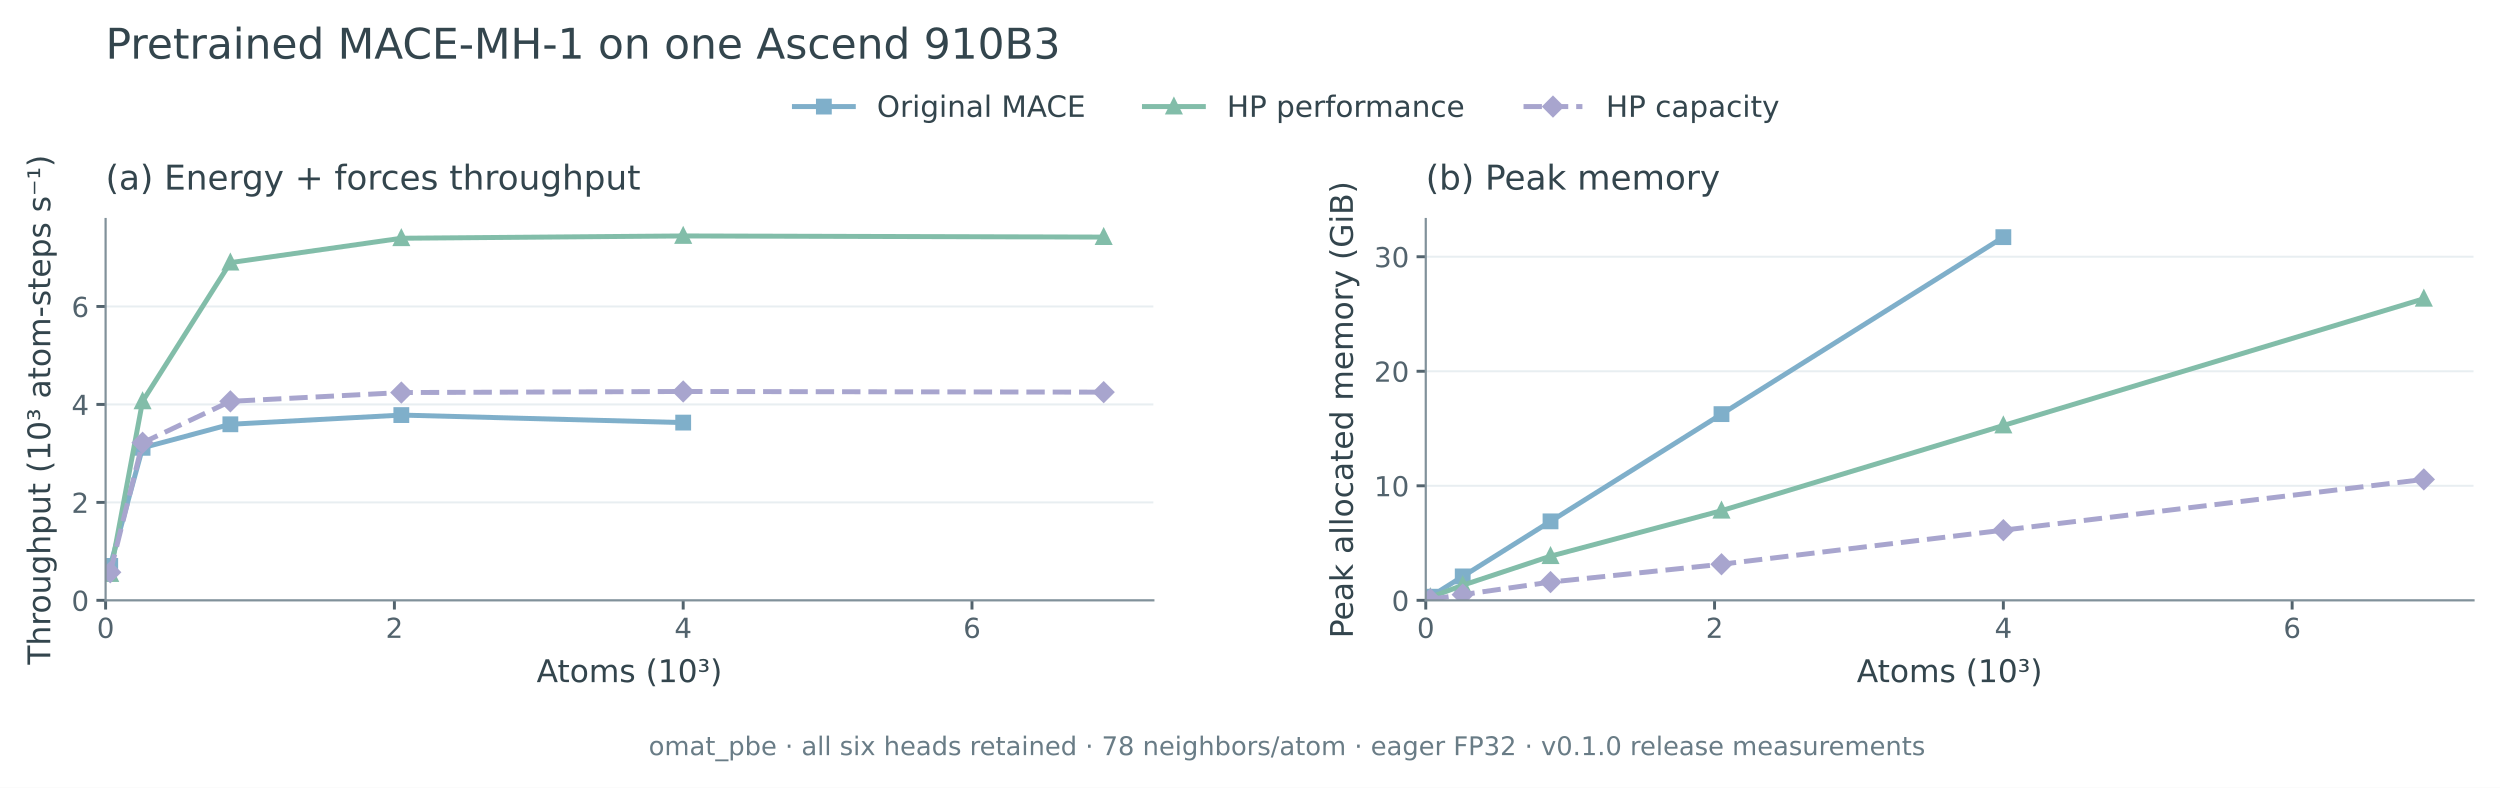
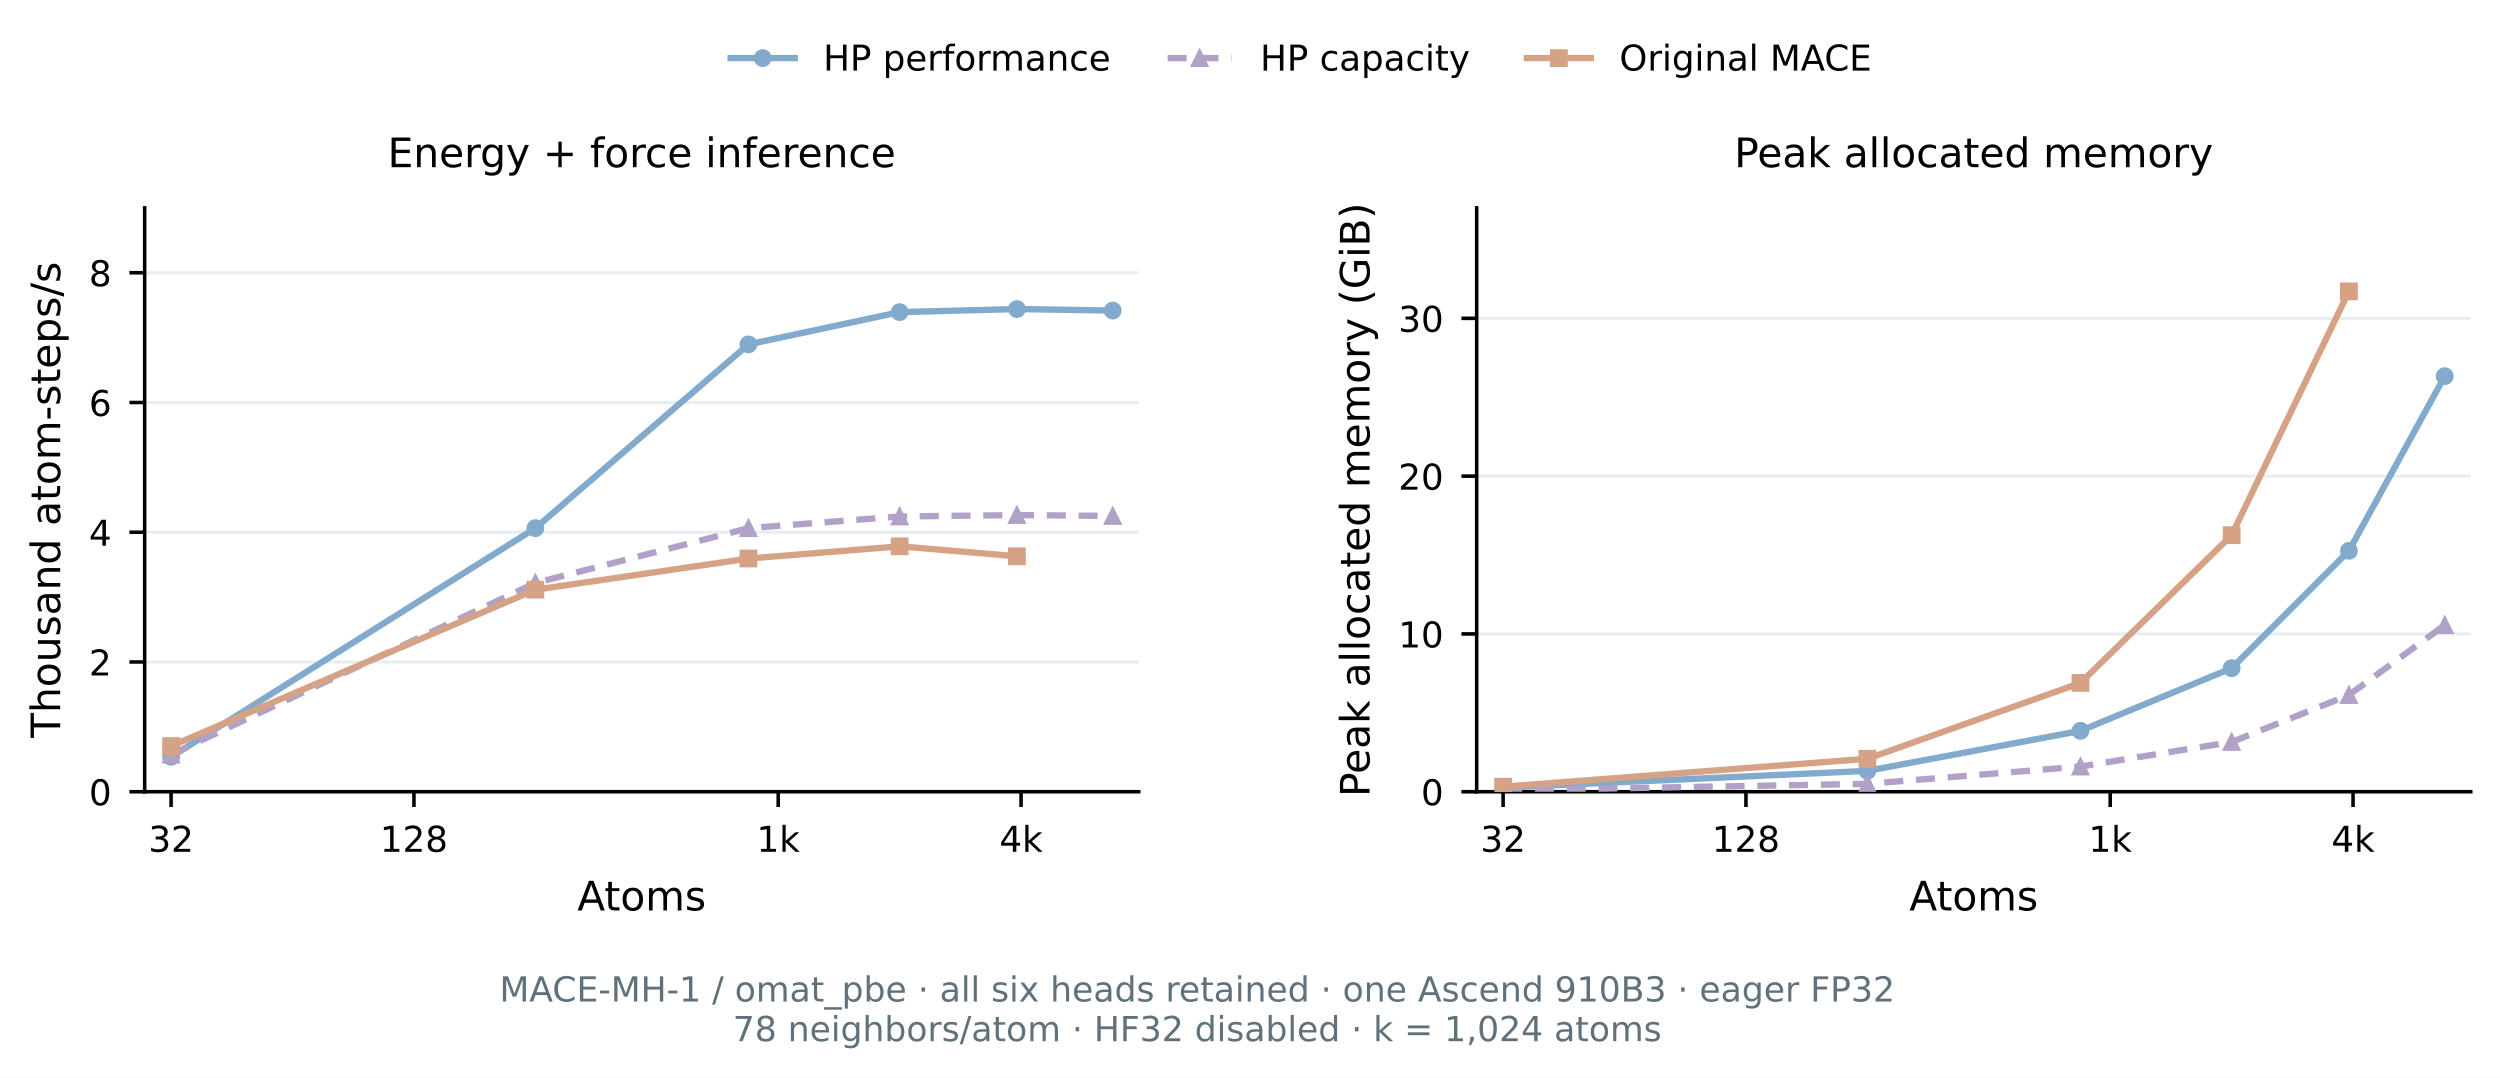
- <svg xmlns="http://www.w3.org/2000/svg" xmlns:xlink="http://www.w3.org/1999/xlink" width="679.405pt" height="214.068pt" viewBox="0 0 679.405 214.068" version="1.1">
+ <svg xmlns="http://www.w3.org/2000/svg" xmlns:xlink="http://www.w3.org/1999/xlink" width="491.74pt" height="211.97pt" viewBox="0 0 491.74 211.97" version="1.1">
  <defs>
    <style type="text/css">*{stroke-linejoin: round; stroke-linecap: butt}</style>
  </defs>
  <g id="figure_1">
    <g id="patch_1">
-       <path d="M 0 214.068 L 679.405 214.068 L 679.405 0 L 0 0 z " style="fill: #ffffff" />
+       <path d="M 0 211.97 L 491.74 211.97 L 491.74 0 L 0 0 z " style="fill: #ffffff" />
    </g>
    <g id="axes_1">
      <g id="patch_2">
-         <path d="M 28.698 163.152 L 313.436 163.152 L 313.436 59.526 L 28.698 59.526 z " style="fill: #ffffff" />
+         <path d="M 28.456 155.728 L 223.979 155.728 L 223.979 40.888 L 28.456 40.888 z " style="fill: #ffffff" />
      </g>
      <g id="matplotlib.axis_1">
        <g id="xtick_1">
          <g id="line2d_1">
            <defs>
-               <path id="m0f2e9a0b8d" d="M 0 0 L 0 2.5 " style="stroke: #52636d; stroke-width: 0.8" />
+               <path id="m8c894c49d0" d="M 0 0 L 0 3 " style="stroke: #000000; stroke-width: 0.7" />
            </defs>
            <g>
-               <use xlink:href="#m0f2e9a0b8d" x="28.698" y="163.152" style="fill: #52636d; stroke: #52636d; stroke-width: 0.8" />
+               <use xlink:href="#m8c894c49d0" x="33.653" y="155.728" style="stroke: #000000; stroke-width: 0.7" />
            </g>
          </g>
          <g id="text_1">
-             <text style="font-size: 7.5px; font-family: 'DejaVu Sans'; text-anchor: middle; fill: #52636d" x="28.698" y="173.351" transform="rotate(-0 28.69828 173.3508)">0</text>
+             <text style="font-size: 7px; font-family: 'DejaVu Sans'; text-anchor: middle" x="33.653" y="167.547" transform="rotate(-0 33.65305 167.5469)">32</text>
          </g>
        </g>
        <g id="xtick_2">
          <g id="line2d_2">
            <g>
-               <use xlink:href="#m0f2e9a0b8d" x="107.182" y="163.152" style="fill: #52636d; stroke: #52636d; stroke-width: 0.8" />
+               <use xlink:href="#m8c894c49d0" x="81.42" y="155.728" style="stroke: #000000; stroke-width: 0.7" />
            </g>
          </g>
          <g id="text_2">
-             <text style="font-size: 7.5px; font-family: 'DejaVu Sans'; text-anchor: middle; fill: #52636d" x="107.182" y="173.351" transform="rotate(-0 107.1817 173.3508)">2</text>
+             <text style="font-size: 7px; font-family: 'DejaVu Sans'; text-anchor: middle" x="81.42" y="167.547" transform="rotate(-0 81.41964 167.5469)">128</text>
          </g>
        </g>
        <g id="xtick_3">
          <g id="line2d_3">
            <g>
-               <use xlink:href="#m0f2e9a0b8d" x="185.665" y="163.152" style="fill: #52636d; stroke: #52636d; stroke-width: 0.8" />
+               <use xlink:href="#m8c894c49d0" x="153.07" y="155.728" style="stroke: #000000; stroke-width: 0.7" />
            </g>
          </g>
          <g id="text_3">
-             <text style="font-size: 7.5px; font-family: 'DejaVu Sans'; text-anchor: middle; fill: #52636d" x="185.665" y="173.351" transform="rotate(-0 185.665 173.3508)">4</text>
+             <text style="font-size: 7px; font-family: 'DejaVu Sans'; text-anchor: middle" x="153.07" y="167.547" transform="rotate(-0 153.0695 167.5469)">1k</text>
          </g>
        </g>
        <g id="xtick_4">
          <g id="line2d_4">
            <g>
-               <use xlink:href="#m0f2e9a0b8d" x="264.148" y="163.152" style="fill: #52636d; stroke: #52636d; stroke-width: 0.8" />
+               <use xlink:href="#m8c894c49d0" x="200.836" y="155.728" style="stroke: #000000; stroke-width: 0.7" />
            </g>
          </g>
          <g id="text_4">
-             <text style="font-size: 7.5px; font-family: 'DejaVu Sans'; text-anchor: middle; fill: #52636d" x="264.148" y="173.351" transform="rotate(-0 264.1484 173.3508)">6</text>
+             <text style="font-size: 7px; font-family: 'DejaVu Sans'; text-anchor: middle" x="200.836" y="167.547" transform="rotate(-0 200.8361 167.5469)">4k</text>
          </g>
        </g>
        <g id="text_5">
-           <text style="font-size: 8.5px; font-family: 'DejaVu Sans'; text-anchor: middle; fill: #33454d" x="171.067" y="185.369" transform="rotate(-0 171.0671 185.3693)">Atoms (10³)</text>
+           <text style="font-size: 8px; font-family: 'DejaVu Sans'; text-anchor: middle" x="126.218" y="179.081" transform="rotate(-0 126.2178 179.0814)">Atoms</text>
        </g>
      </g>
      <g id="matplotlib.axis_2">
        <g id="ytick_1">
          <g id="line2d_5">
-             <path d="M 28.698 163.152 L 313.436 163.152 " clip-path="url(#p73a606f345)" style="fill: none; stroke: #e8eef1; stroke-width: 0.55; stroke-linecap: square" />
+             <path d="M 28.456 155.728 L 223.979 155.728 " clip-path="url(#p3c06ee1405)" style="fill: none; stroke: #e8edf0; stroke-width: 0.6; stroke-linecap: square" />
          </g>
          <g id="line2d_6">
            <defs>
-               <path id="m97cfd0743f" d="M 0 0 L -2.5 0 " style="stroke: #52636d; stroke-width: 0.8" />
+               <path id="madcf7faa7a" d="M 0 0 L -3 0 " style="stroke: #000000; stroke-width: 0.7" />
            </defs>
            <g>
-               <use xlink:href="#m97cfd0743f" x="28.698" y="163.152" style="fill: #52636d; stroke: #52636d; stroke-width: 0.8" />
+               <use xlink:href="#madcf7faa7a" x="28.456" y="155.728" style="stroke: #000000; stroke-width: 0.7" />
            </g>
          </g>
          <g id="text_6">
-             <text style="font-size: 7.5px; font-family: 'DejaVu Sans'; text-anchor: end; fill: #52636d" x="24.198" y="166.001" transform="rotate(-0 24.19828 166.0014)">0</text>
+             <text style="font-size: 7px; font-family: 'DejaVu Sans'; text-anchor: end" x="21.956" y="158.387" transform="rotate(-0 21.95625 158.3875)">0</text>
          </g>
        </g>
        <g id="ytick_2">
          <g id="line2d_7">
-             <path d="M 28.698 136.531 L 313.436 136.531 " clip-path="url(#p73a606f345)" style="fill: none; stroke: #e8eef1; stroke-width: 0.55; stroke-linecap: square" />
+             <path d="M 28.456 130.208 L 223.979 130.208 " clip-path="url(#p3c06ee1405)" style="fill: none; stroke: #e8edf0; stroke-width: 0.6; stroke-linecap: square" />
          </g>
          <g id="line2d_8">
            <g>
-               <use xlink:href="#m97cfd0743f" x="28.698" y="136.531" style="fill: #52636d; stroke: #52636d; stroke-width: 0.8" />
+               <use xlink:href="#madcf7faa7a" x="28.456" y="130.208" style="stroke: #000000; stroke-width: 0.7" />
            </g>
          </g>
          <g id="text_7">
-             <text style="font-size: 7.5px; font-family: 'DejaVu Sans'; text-anchor: end; fill: #52636d" x="24.198" y="139.381" transform="rotate(-0 24.19828 139.3807)">2</text>
+             <text style="font-size: 7px; font-family: 'DejaVu Sans'; text-anchor: end" x="21.956" y="132.867" transform="rotate(-0 21.95625 132.8675)">2</text>
          </g>
        </g>
        <g id="ytick_3">
          <g id="line2d_9">
-             <path d="M 28.698 109.911 L 313.436 109.911 " clip-path="url(#p73a606f345)" style="fill: none; stroke: #e8eef1; stroke-width: 0.55; stroke-linecap: square" />
+             <path d="M 28.456 104.688 L 223.979 104.688 " clip-path="url(#p3c06ee1405)" style="fill: none; stroke: #e8edf0; stroke-width: 0.6; stroke-linecap: square" />
          </g>
          <g id="line2d_10">
            <g>
-               <use xlink:href="#m97cfd0743f" x="28.698" y="109.911" style="fill: #52636d; stroke: #52636d; stroke-width: 0.8" />
+               <use xlink:href="#madcf7faa7a" x="28.456" y="104.688" style="stroke: #000000; stroke-width: 0.7" />
            </g>
          </g>
          <g id="text_8">
-             <text style="font-size: 7.5px; font-family: 'DejaVu Sans'; text-anchor: end; fill: #52636d" x="24.198" y="112.76" transform="rotate(-0 24.19828 112.7601)">4</text>
+             <text style="font-size: 7px; font-family: 'DejaVu Sans'; text-anchor: end" x="21.956" y="107.347" transform="rotate(-0 21.95625 107.3475)">4</text>
          </g>
        </g>
        <g id="ytick_4">
          <g id="line2d_11">
-             <path d="M 28.698 83.29 L 313.436 83.29 " clip-path="url(#p73a606f345)" style="fill: none; stroke: #e8eef1; stroke-width: 0.55; stroke-linecap: square" />
+             <path d="M 28.456 79.168 L 223.979 79.168 " clip-path="url(#p3c06ee1405)" style="fill: none; stroke: #e8edf0; stroke-width: 0.6; stroke-linecap: square" />
          </g>
          <g id="line2d_12">
            <g>
-               <use xlink:href="#m97cfd0743f" x="28.698" y="83.29" style="fill: #52636d; stroke: #52636d; stroke-width: 0.8" />
+               <use xlink:href="#madcf7faa7a" x="28.456" y="79.168" style="stroke: #000000; stroke-width: 0.7" />
            </g>
          </g>
          <g id="text_9">
-             <text style="font-size: 7.5px; font-family: 'DejaVu Sans'; text-anchor: end; fill: #52636d" x="24.198" y="86.139" transform="rotate(-0 24.19828 86.13938)">6</text>
-           </g>
-         </g>
-         <g id="text_10">
-           <text style="font-size: 8.5px; font-family: 'DejaVu Sans'; text-anchor: middle; fill: #33454d" x="13.659" y="111.339" transform="rotate(-90 13.65867 111.339)">Throughput (10³ atom-steps s⁻¹)</text>
-         </g>
-       </g>
-       <g id="line2d_13">
-         <path d="M 29.954 153.786 L 38.744 121.699 L 62.603 115.305 L 109.065 112.8 L 185.665 114.846 " clip-path="url(#p73a606f345)" style="fill: none; stroke: #7fafca; stroke-width: 1.35; stroke-linecap: square" />
+             <text style="font-size: 7px; font-family: 'DejaVu Sans'; text-anchor: end" x="21.956" y="81.827" transform="rotate(-0 21.95625 81.82745)">6</text>
+           </g>
+         </g>
+         <g id="ytick_5">
+           <g id="line2d_13">
+             <path d="M 28.456 53.648 L 223.979 53.648 " clip-path="url(#p3c06ee1405)" style="fill: none; stroke: #e8edf0; stroke-width: 0.6; stroke-linecap: square" />
+           </g>
+           <g id="line2d_14">
+             <g>
+               <use xlink:href="#madcf7faa7a" x="28.456" y="53.648" style="stroke: #000000; stroke-width: 0.7" />
+             </g>
+           </g>
+           <g id="text_10">
+             <text style="font-size: 7px; font-family: 'DejaVu Sans'; text-anchor: end" x="21.956" y="56.307" transform="rotate(-0 21.95625 56.30745)">8</text>
+           </g>
+         </g>
+         <g id="text_11">
+           <text style="font-size: 8px; font-family: 'DejaVu Sans'; text-anchor: middle" x="11.839" y="98.308" transform="rotate(-90 11.83875 98.308)">Thousand atom-steps/s</text>
+         </g>
+       </g>
+       <g id="patch_3">
+         <path d="M 28.456 155.728 L 28.456 40.888 " style="fill: none; stroke: #000000; stroke-width: 0.7; stroke-linejoin: miter; stroke-linecap: square" />
+       </g>
+       <g id="patch_4">
+         <path d="M 28.456 155.728 L 223.979 155.728 " style="fill: none; stroke: #000000; stroke-width: 0.7; stroke-linejoin: miter; stroke-linecap: square" />
+       </g>
+       <g id="line2d_15">
+         <path d="M 33.653 148.862 L 105.303 103.883 L 147.215 67.741 L 176.953 61.391 L 200.019 60.79 L 218.865 61.088 " clip-path="url(#p3c06ee1405)" style="fill: none; stroke: #82aacc; stroke-width: 1.25; stroke-linecap: square" />
        <defs>
-           <path id="mda61a13266" d="M -1.65 1.65 L 1.65 1.65 L 1.65 -1.65 L -1.65 -1.65 z " style="stroke: #7fafca; stroke-linejoin: miter" />
+           <path id="m00a864836f" d="M 0 1.5 C 0.398 1.5 0.779 1.342 1.061 1.061 C 1.342 0.779 1.5 0.398 1.5 0 C 1.5 -0.398 1.342 -0.779 1.061 -1.061 C 0.779 -1.342 0.398 -1.5 0 -1.5 C -0.398 -1.5 -0.779 -1.342 -1.061 -1.061 C -1.342 -0.779 -1.5 -0.398 -1.5 0 C -1.5 0.398 -1.342 0.779 -1.061 1.061 C -0.779 1.342 -0.398 1.5 0 1.5 z " style="stroke: #82aacc; stroke-width: 0.5" />
        </defs>
-         <g clip-path="url(#p73a606f345)">
-           <use xlink:href="#mda61a13266" x="29.954" y="153.786" style="fill: #7fafca; stroke: #7fafca; stroke-linejoin: miter" />
-           <use xlink:href="#mda61a13266" x="38.744" y="121.699" style="fill: #7fafca; stroke: #7fafca; stroke-linejoin: miter" />
-           <use xlink:href="#mda61a13266" x="62.603" y="115.305" style="fill: #7fafca; stroke: #7fafca; stroke-linejoin: miter" />
-           <use xlink:href="#mda61a13266" x="109.065" y="112.8" style="fill: #7fafca; stroke: #7fafca; stroke-linejoin: miter" />
-           <use xlink:href="#mda61a13266" x="185.665" y="114.846" style="fill: #7fafca; stroke: #7fafca; stroke-linejoin: miter" />
-         </g>
-       </g>
-       <g id="line2d_14">
-         <path d="M 29.954 155.99 L 38.744 109.071 L 62.603 71.37 L 109.065 64.747 L 185.665 64.12 L 299.937 64.43 " clip-path="url(#p73a606f345)" style="fill: none; stroke: #82bda9; stroke-width: 1.35; stroke-linecap: square" />
+         <g clip-path="url(#p3c06ee1405)">
+           <use xlink:href="#m00a864836f" x="33.653" y="148.862" style="fill: #82aacc; stroke: #82aacc; stroke-width: 0.5" />
+           <use xlink:href="#m00a864836f" x="105.303" y="103.883" style="fill: #82aacc; stroke: #82aacc; stroke-width: 0.5" />
+           <use xlink:href="#m00a864836f" x="147.215" y="67.741" style="fill: #82aacc; stroke: #82aacc; stroke-width: 0.5" />
+           <use xlink:href="#m00a864836f" x="176.953" y="61.391" style="fill: #82aacc; stroke: #82aacc; stroke-width: 0.5" />
+           <use xlink:href="#m00a864836f" x="200.019" y="60.79" style="fill: #82aacc; stroke: #82aacc; stroke-width: 0.5" />
+           <use xlink:href="#m00a864836f" x="218.865" y="61.088" style="fill: #82aacc; stroke: #82aacc; stroke-width: 0.5" />
+         </g>
+       </g>
+       <g id="line2d_16">
+         <path d="M 33.653 148.414 L 105.303 114.671 L 147.215 103.885 L 176.953 101.593 L 200.019 101.311 L 218.865 101.486 " clip-path="url(#p3c06ee1405)" style="fill: none; stroke-dasharray: 3.75,2.5; stroke-dashoffset: 0; stroke: #b1a1c8; stroke-width: 1.25" />
        <defs>
-           <path id="me520aafc1c" d="M 0 -1.65 L -1.65 1.65 L 1.65 1.65 z " style="stroke: #82bda9; stroke-linejoin: miter" />
+           <path id="ma0a20acc5b" d="M 0 -1.5 L -1.5 1.5 L 1.5 1.5 z " style="stroke: #b1a1c8; stroke-width: 0.5; stroke-linejoin: miter" />
        </defs>
-         <g clip-path="url(#p73a606f345)">
-           <use xlink:href="#me520aafc1c" x="29.954" y="155.99" style="fill: #82bda9; stroke: #82bda9; stroke-linejoin: miter" />
-           <use xlink:href="#me520aafc1c" x="38.744" y="109.071" style="fill: #82bda9; stroke: #82bda9; stroke-linejoin: miter" />
-           <use xlink:href="#me520aafc1c" x="62.603" y="71.37" style="fill: #82bda9; stroke: #82bda9; stroke-linejoin: miter" />
-           <use xlink:href="#me520aafc1c" x="109.065" y="64.747" style="fill: #82bda9; stroke: #82bda9; stroke-linejoin: miter" />
-           <use xlink:href="#me520aafc1c" x="185.665" y="64.12" style="fill: #82bda9; stroke: #82bda9; stroke-linejoin: miter" />
-           <use xlink:href="#me520aafc1c" x="299.937" y="64.43" style="fill: #82bda9; stroke: #82bda9; stroke-linejoin: miter" />
-         </g>
-       </g>
-       <g id="line2d_15">
-         <path d="M 29.954 155.523 L 38.744 120.324 L 62.603 109.073 L 109.065 106.683 L 185.665 106.388 L 299.937 106.57 " clip-path="url(#p73a606f345)" style="fill: none; stroke-dasharray: 4.995,2.16; stroke-dashoffset: 0; stroke: #a8a5ce; stroke-width: 1.35" />
+         <g clip-path="url(#p3c06ee1405)">
+           <use xlink:href="#ma0a20acc5b" x="33.653" y="148.414" style="fill: #b1a1c8; stroke: #b1a1c8; stroke-width: 0.5; stroke-linejoin: miter" />
+           <use xlink:href="#ma0a20acc5b" x="105.303" y="114.671" style="fill: #b1a1c8; stroke: #b1a1c8; stroke-width: 0.5; stroke-linejoin: miter" />
+           <use xlink:href="#ma0a20acc5b" x="147.215" y="103.885" style="fill: #b1a1c8; stroke: #b1a1c8; stroke-width: 0.5; stroke-linejoin: miter" />
+           <use xlink:href="#ma0a20acc5b" x="176.953" y="101.593" style="fill: #b1a1c8; stroke: #b1a1c8; stroke-width: 0.5; stroke-linejoin: miter" />
+           <use xlink:href="#ma0a20acc5b" x="200.019" y="101.311" style="fill: #b1a1c8; stroke: #b1a1c8; stroke-width: 0.5; stroke-linejoin: miter" />
+           <use xlink:href="#ma0a20acc5b" x="218.865" y="101.486" style="fill: #b1a1c8; stroke: #b1a1c8; stroke-width: 0.5; stroke-linejoin: miter" />
+         </g>
+       </g>
+       <g id="line2d_17">
+         <path d="M 33.653 146.749 L 105.303 115.989 L 147.215 109.859 L 176.953 107.457 L 200.019 109.419 " clip-path="url(#p3c06ee1405)" style="fill: none; stroke: #d6a286; stroke-width: 1.25; stroke-linecap: square" />
        <defs>
-           <path id="m49188f2b8f" d="M -0 2.333 L 2.333 0 L -0 -2.333 L -2.333 0 z " style="stroke: #a8a5ce; stroke-linejoin: miter" />
+           <path id="m919b7f7af8" d="M -1.5 1.5 L 1.5 1.5 L 1.5 -1.5 L -1.5 -1.5 z " style="stroke: #d6a286; stroke-width: 0.5; stroke-linejoin: miter" />
        </defs>
-         <g clip-path="url(#p73a606f345)">
-           <use xlink:href="#m49188f2b8f" x="29.954" y="155.523" style="fill: #a8a5ce; stroke: #a8a5ce; stroke-linejoin: miter" />
-           <use xlink:href="#m49188f2b8f" x="38.744" y="120.324" style="fill: #a8a5ce; stroke: #a8a5ce; stroke-linejoin: miter" />
-           <use xlink:href="#m49188f2b8f" x="62.603" y="109.073" style="fill: #a8a5ce; stroke: #a8a5ce; stroke-linejoin: miter" />
-           <use xlink:href="#m49188f2b8f" x="109.065" y="106.683" style="fill: #a8a5ce; stroke: #a8a5ce; stroke-linejoin: miter" />
-           <use xlink:href="#m49188f2b8f" x="185.665" y="106.388" style="fill: #a8a5ce; stroke: #a8a5ce; stroke-linejoin: miter" />
-           <use xlink:href="#m49188f2b8f" x="299.937" y="106.57" style="fill: #a8a5ce; stroke: #a8a5ce; stroke-linejoin: miter" />
-         </g>
-       </g>
-       <g id="patch_3">
-         <path d="M 28.698 163.152 L 28.698 59.526 " style="fill: none; stroke: #81919a; stroke-width: 0.6; stroke-linejoin: miter; stroke-linecap: square" />
-       </g>
-       <g id="patch_4">
-         <path d="M 28.698 163.152 L 313.436 163.152 " style="fill: none; stroke: #81919a; stroke-width: 0.6; stroke-linejoin: miter; stroke-linecap: square" />
-       </g>
-       <g id="text_11">
-         <text style="font-size: 9.3px; font-family: 'DejaVu Sans'; text-anchor: start; fill: #33454d" x="28.698" y="51.526" transform="rotate(-0 28.69828 51.526)">(a) Energy + forces throughput</text>
+         <g clip-path="url(#p3c06ee1405)">
+           <use xlink:href="#m919b7f7af8" x="33.653" y="146.749" style="fill: #d6a286; stroke: #d6a286; stroke-width: 0.5; stroke-linejoin: miter" />
+           <use xlink:href="#m919b7f7af8" x="105.303" y="115.989" style="fill: #d6a286; stroke: #d6a286; stroke-width: 0.5; stroke-linejoin: miter" />
+           <use xlink:href="#m919b7f7af8" x="147.215" y="109.859" style="fill: #d6a286; stroke: #d6a286; stroke-width: 0.5; stroke-linejoin: miter" />
+           <use xlink:href="#m919b7f7af8" x="176.953" y="107.457" style="fill: #d6a286; stroke: #d6a286; stroke-width: 0.5; stroke-linejoin: miter" />
+           <use xlink:href="#m919b7f7af8" x="200.019" y="109.419" style="fill: #d6a286; stroke: #d6a286; stroke-width: 0.5; stroke-linejoin: miter" />
+         </g>
+       </g>
+       <g id="text_12">
+         <text style="font-size: 8px; font-family: 'DejaVu Sans'; text-anchor: middle" x="126.218" y="32.888" transform="rotate(-0 126.2178 32.888)">Energy + force inference</text>
      </g>
    </g>
    <g id="axes_2">
      <g id="patch_5">
-         <path d="M 387.468 163.152 L 672.205 163.152 L 672.205 59.526 L 387.468 59.526 z " style="fill: #ffffff" />
+         <path d="M 290.457 155.728 L 485.98 155.728 L 485.98 40.888 L 290.457 40.888 z " style="fill: #ffffff" />
      </g>
      <g id="matplotlib.axis_3">
        <g id="xtick_5">
-           <g id="line2d_16">
-             <g>
-               <use xlink:href="#m0f2e9a0b8d" x="387.468" y="163.152" style="fill: #52636d; stroke: #52636d; stroke-width: 0.8" />
-             </g>
-           </g>
-           <g id="text_12">
-             <text style="font-size: 7.5px; font-family: 'DejaVu Sans'; text-anchor: middle; fill: #52636d" x="387.468" y="173.351" transform="rotate(-0 387.4678 173.3508)">0</text>
+           <g id="line2d_18">
+             <g>
+               <use xlink:href="#m8c894c49d0" x="295.654" y="155.728" style="stroke: #000000; stroke-width: 0.7" />
+             </g>
+           </g>
+           <g id="text_13">
+             <text style="font-size: 7px; font-family: 'DejaVu Sans'; text-anchor: middle" x="295.654" y="167.547" transform="rotate(-0 295.654 167.5469)">32</text>
          </g>
        </g>
        <g id="xtick_6">
-           <g id="line2d_17">
-             <g>
-               <use xlink:href="#m0f2e9a0b8d" x="465.951" y="163.152" style="fill: #52636d; stroke: #52636d; stroke-width: 0.8" />
-             </g>
-           </g>
-           <g id="text_13">
-             <text style="font-size: 7.5px; font-family: 'DejaVu Sans'; text-anchor: middle; fill: #52636d" x="465.951" y="173.351" transform="rotate(-0 465.9512 173.3508)">2</text>
+           <g id="line2d_19">
+             <g>
+               <use xlink:href="#m8c894c49d0" x="343.421" y="155.728" style="stroke: #000000; stroke-width: 0.7" />
+             </g>
+           </g>
+           <g id="text_14">
+             <text style="font-size: 7px; font-family: 'DejaVu Sans'; text-anchor: middle" x="343.421" y="167.547" transform="rotate(-0 343.4206 167.5469)">128</text>
          </g>
        </g>
        <g id="xtick_7">
-           <g id="line2d_18">
-             <g>
-               <use xlink:href="#m0f2e9a0b8d" x="544.435" y="163.152" style="fill: #52636d; stroke: #52636d; stroke-width: 0.8" />
-             </g>
-           </g>
-           <g id="text_14">
-             <text style="font-size: 7.5px; font-family: 'DejaVu Sans'; text-anchor: middle; fill: #52636d" x="544.435" y="173.351" transform="rotate(-0 544.4345 173.3508)">4</text>
+           <g id="line2d_20">
+             <g>
+               <use xlink:href="#m8c894c49d0" x="415.07" y="155.728" style="stroke: #000000; stroke-width: 0.7" />
+             </g>
+           </g>
+           <g id="text_15">
+             <text style="font-size: 7px; font-family: 'DejaVu Sans'; text-anchor: middle" x="415.07" y="167.547" transform="rotate(-0 415.0705 167.5469)">1k</text>
          </g>
        </g>
        <g id="xtick_8">
-           <g id="line2d_19">
-             <g>
-               <use xlink:href="#m0f2e9a0b8d" x="622.918" y="163.152" style="fill: #52636d; stroke: #52636d; stroke-width: 0.8" />
-             </g>
-           </g>
-           <g id="text_15">
-             <text style="font-size: 7.5px; font-family: 'DejaVu Sans'; text-anchor: middle; fill: #52636d" x="622.918" y="173.351" transform="rotate(-0 622.9179 173.3508)">6</text>
-           </g>
-         </g>
-         <g id="text_16">
-           <text style="font-size: 8.5px; font-family: 'DejaVu Sans'; text-anchor: middle; fill: #33454d" x="529.837" y="185.369" transform="rotate(-0 529.8366 185.3693)">Atoms (10³)</text>
+           <g id="line2d_21">
+             <g>
+               <use xlink:href="#m8c894c49d0" x="462.837" y="155.728" style="stroke: #000000; stroke-width: 0.7" />
+             </g>
+           </g>
+           <g id="text_16">
+             <text style="font-size: 7px; font-family: 'DejaVu Sans'; text-anchor: middle" x="462.837" y="167.547" transform="rotate(-0 462.837 167.5469)">4k</text>
+           </g>
+         </g>
+         <g id="text_17">
+           <text style="font-size: 8px; font-family: 'DejaVu Sans'; text-anchor: middle" x="388.219" y="179.081" transform="rotate(-0 388.2187 179.0814)">Atoms</text>
        </g>
      </g>
      <g id="matplotlib.axis_4">
-         <g id="ytick_5">
-           <g id="line2d_20">
-             <path d="M 387.468 163.152 L 672.205 163.152 " clip-path="url(#p3339521fa6)" style="fill: none; stroke: #e8eef1; stroke-width: 0.55; stroke-linecap: square" />
-           </g>
-           <g id="line2d_21">
-             <g>
-               <use xlink:href="#m97cfd0743f" x="387.468" y="163.152" style="fill: #52636d; stroke: #52636d; stroke-width: 0.8" />
-             </g>
-           </g>
-           <g id="text_17">
-             <text style="font-size: 7.5px; font-family: 'DejaVu Sans'; text-anchor: end; fill: #52636d" x="382.968" y="166.001" transform="rotate(-0 382.9678 166.0014)">0</text>
-           </g>
-         </g>
        <g id="ytick_6">
          <g id="line2d_22">
-             <path d="M 387.468 132.024 L 672.205 132.024 " clip-path="url(#p3339521fa6)" style="fill: none; stroke: #e8eef1; stroke-width: 0.55; stroke-linecap: square" />
+             <path d="M 290.457 155.728 L 485.98 155.728 " clip-path="url(#p4c27722458)" style="fill: none; stroke: #e8edf0; stroke-width: 0.6; stroke-linecap: square" />
          </g>
          <g id="line2d_23">
            <g>
-               <use xlink:href="#m97cfd0743f" x="387.468" y="132.024" style="fill: #52636d; stroke: #52636d; stroke-width: 0.8" />
+               <use xlink:href="#madcf7faa7a" x="290.457" y="155.728" style="stroke: #000000; stroke-width: 0.7" />
            </g>
          </g>
          <g id="text_18">
-             <text style="font-size: 7.5px; font-family: 'DejaVu Sans'; text-anchor: end; fill: #52636d" x="382.968" y="134.873" transform="rotate(-0 382.9678 134.8729)">10</text>
+             <text style="font-size: 7px; font-family: 'DejaVu Sans'; text-anchor: end" x="283.957" y="158.387" transform="rotate(-0 283.9572 158.3875)">0</text>
          </g>
        </g>
        <g id="ytick_7">
          <g id="line2d_24">
-             <path d="M 387.468 100.895 L 672.205 100.895 " clip-path="url(#p3339521fa6)" style="fill: none; stroke: #e8eef1; stroke-width: 0.55; stroke-linecap: square" />
+             <path d="M 290.457 124.69 L 485.98 124.69 " clip-path="url(#p4c27722458)" style="fill: none; stroke: #e8edf0; stroke-width: 0.6; stroke-linecap: square" />
          </g>
          <g id="line2d_25">
            <g>
-               <use xlink:href="#m97cfd0743f" x="387.468" y="100.895" style="fill: #52636d; stroke: #52636d; stroke-width: 0.8" />
+               <use xlink:href="#madcf7faa7a" x="290.457" y="124.69" style="stroke: #000000; stroke-width: 0.7" />
            </g>
          </g>
          <g id="text_19">
-             <text style="font-size: 7.5px; font-family: 'DejaVu Sans'; text-anchor: end; fill: #52636d" x="382.968" y="103.744" transform="rotate(-0 382.9678 103.7444)">20</text>
+             <text style="font-size: 7px; font-family: 'DejaVu Sans'; text-anchor: end" x="283.957" y="127.35" transform="rotate(-0 283.9572 127.3496)">10</text>
          </g>
        </g>
        <g id="ytick_8">
          <g id="line2d_26">
-             <path d="M 387.468 69.767 L 672.205 69.767 " clip-path="url(#p3339521fa6)" style="fill: none; stroke: #e8eef1; stroke-width: 0.55; stroke-linecap: square" />
+             <path d="M 290.457 93.652 L 485.98 93.652 " clip-path="url(#p4c27722458)" style="fill: none; stroke: #e8edf0; stroke-width: 0.6; stroke-linecap: square" />
          </g>
          <g id="line2d_27">
            <g>
-               <use xlink:href="#m97cfd0743f" x="387.468" y="69.767" style="fill: #52636d; stroke: #52636d; stroke-width: 0.8" />
+               <use xlink:href="#madcf7faa7a" x="290.457" y="93.652" style="stroke: #000000; stroke-width: 0.7" />
            </g>
          </g>
          <g id="text_20">
-             <text style="font-size: 7.5px; font-family: 'DejaVu Sans'; text-anchor: end; fill: #52636d" x="382.968" y="72.616" transform="rotate(-0 382.9678 72.61596)">30</text>
-           </g>
-         </g>
-         <g id="text_21">
-           <text style="font-size: 8.5px; font-family: 'DejaVu Sans'; text-anchor: middle; fill: #33454d" x="367.656" y="111.339" transform="rotate(-90 367.6563 111.339)">Peak allocated memory (GiB)</text>
-         </g>
-       </g>
-       <g id="line2d_28">
-         <path d="M 388.724 162.162 L 397.514 156.647 L 421.373 141.686 L 467.835 112.545 L 544.435 64.448 " clip-path="url(#p3339521fa6)" style="fill: none; stroke: #7fafca; stroke-width: 1.35; stroke-linecap: square" />
-         <g clip-path="url(#p3339521fa6)">
-           <use xlink:href="#mda61a13266" x="388.724" y="162.162" style="fill: #7fafca; stroke: #7fafca; stroke-linejoin: miter" />
-           <use xlink:href="#mda61a13266" x="397.514" y="156.647" style="fill: #7fafca; stroke: #7fafca; stroke-linejoin: miter" />
-           <use xlink:href="#mda61a13266" x="421.373" y="141.686" style="fill: #7fafca; stroke: #7fafca; stroke-linejoin: miter" />
-           <use xlink:href="#mda61a13266" x="467.835" y="112.545" style="fill: #7fafca; stroke: #7fafca; stroke-linejoin: miter" />
-           <use xlink:href="#mda61a13266" x="544.435" y="64.448" style="fill: #7fafca; stroke: #7fafca; stroke-linejoin: miter" />
-         </g>
-       </g>
-       <g id="line2d_29">
-         <path d="M 388.724 162.325 L 397.514 159.036 L 421.373 151.143 L 467.835 138.778 L 544.435 115.635 L 658.706 81.183 " clip-path="url(#p3339521fa6)" style="fill: none; stroke: #82bda9; stroke-width: 1.35; stroke-linecap: square" />
-         <g clip-path="url(#p3339521fa6)">
-           <use xlink:href="#me520aafc1c" x="388.724" y="162.325" style="fill: #82bda9; stroke: #82bda9; stroke-linejoin: miter" />
-           <use xlink:href="#me520aafc1c" x="397.514" y="159.036" style="fill: #82bda9; stroke: #82bda9; stroke-linejoin: miter" />
-           <use xlink:href="#me520aafc1c" x="421.373" y="151.143" style="fill: #82bda9; stroke: #82bda9; stroke-linejoin: miter" />
-           <use xlink:href="#me520aafc1c" x="467.835" y="138.778" style="fill: #82bda9; stroke: #82bda9; stroke-linejoin: miter" />
-           <use xlink:href="#me520aafc1c" x="544.435" y="115.635" style="fill: #82bda9; stroke: #82bda9; stroke-linejoin: miter" />
-           <use xlink:href="#me520aafc1c" x="658.706" y="81.183" style="fill: #82bda9; stroke: #82bda9; stroke-linejoin: miter" />
-         </g>
+             <text style="font-size: 7px; font-family: 'DejaVu Sans'; text-anchor: end" x="283.957" y="96.312" transform="rotate(-0 283.9572 96.31178)">20</text>
+           </g>
+         </g>
+         <g id="ytick_9">
+           <g id="line2d_28">
+             <path d="M 290.457 62.614 L 485.98 62.614 " clip-path="url(#p4c27722458)" style="fill: none; stroke: #e8edf0; stroke-width: 0.6; stroke-linecap: square" />
+           </g>
+           <g id="line2d_29">
+             <g>
+               <use xlink:href="#madcf7faa7a" x="290.457" y="62.614" style="stroke: #000000; stroke-width: 0.7" />
+             </g>
+           </g>
+           <g id="text_21">
+             <text style="font-size: 7px; font-family: 'DejaVu Sans'; text-anchor: end" x="283.957" y="65.274" transform="rotate(-0 283.9572 65.27394)">30</text>
+           </g>
+         </g>
+         <g id="text_22">
+           <text style="font-size: 8px; font-family: 'DejaVu Sans'; text-anchor: middle" x="269.386" y="98.308" transform="rotate(-90 269.3859 98.308)">Peak allocated memory (GiB)</text>
+         </g>
+       </g>
+       <g id="patch_6">
+         <path d="M 290.457 155.728 L 290.457 40.888 " style="fill: none; stroke: #000000; stroke-width: 0.7; stroke-linejoin: miter; stroke-linecap: square" />
+       </g>
+       <g id="patch_7">
+         <path d="M 290.457 155.728 L 485.98 155.728 " style="fill: none; stroke: #000000; stroke-width: 0.7; stroke-linejoin: miter; stroke-linecap: square" />
      </g>
      <g id="line2d_30">
-         <path d="M 388.724 162.879 L 397.514 161.601 L 421.373 158.186 L 467.835 153.34 L 544.435 144.079 L 658.706 130.284 " clip-path="url(#p3339521fa6)" style="fill: none; stroke-dasharray: 4.995,2.16; stroke-dashoffset: 0; stroke: #a8a5ce; stroke-width: 1.35" />
-         <g clip-path="url(#p3339521fa6)">
-           <use xlink:href="#m49188f2b8f" x="388.724" y="162.879" style="fill: #a8a5ce; stroke: #a8a5ce; stroke-linejoin: miter" />
-           <use xlink:href="#m49188f2b8f" x="397.514" y="161.601" style="fill: #a8a5ce; stroke: #a8a5ce; stroke-linejoin: miter" />
-           <use xlink:href="#m49188f2b8f" x="421.373" y="158.186" style="fill: #a8a5ce; stroke: #a8a5ce; stroke-linejoin: miter" />
-           <use xlink:href="#m49188f2b8f" x="467.835" y="153.34" style="fill: #a8a5ce; stroke: #a8a5ce; stroke-linejoin: miter" />
-           <use xlink:href="#m49188f2b8f" x="544.435" y="144.079" style="fill: #a8a5ce; stroke: #a8a5ce; stroke-linejoin: miter" />
-           <use xlink:href="#m49188f2b8f" x="658.706" y="130.284" style="fill: #a8a5ce; stroke: #a8a5ce; stroke-linejoin: miter" />
-         </g>
-       </g>
-       <g id="patch_6">
-         <path d="M 387.468 163.152 L 387.468 59.526 " style="fill: none; stroke: #81919a; stroke-width: 0.6; stroke-linejoin: miter; stroke-linecap: square" />
-       </g>
-       <g id="patch_7">
-         <path d="M 387.468 163.152 L 672.205 163.152 " style="fill: none; stroke: #81919a; stroke-width: 0.6; stroke-linejoin: miter; stroke-linecap: square" />
-       </g>
-       <g id="text_22">
-         <text style="font-size: 9.3px; font-family: 'DejaVu Sans'; text-anchor: start; fill: #33454d" x="387.468" y="51.526" transform="rotate(-0 387.4678 51.526)">(b) Peak memory</text>
-       </g>
-     </g>
-     <g id="text_23">
-       <text style="font-size: 11.5px; font-family: 'DejaVu Sans'; text-anchor: start; fill: #33454d" x="28.698" y="15.938" transform="rotate(-0 28.69828 15.9382)">Pretrained MACE-MH-1 on one Ascend 910B3</text>
+         <path d="M 295.654 154.904 L 367.304 151.624 L 409.216 143.754 L 438.954 131.425 L 462.02 108.349 L 480.866 73.998 " clip-path="url(#p4c27722458)" style="fill: none; stroke: #82aacc; stroke-width: 1.25; stroke-linecap: square" />
+         <g clip-path="url(#p4c27722458)">
+           <use xlink:href="#m00a864836f" x="295.654" y="154.904" style="fill: #82aacc; stroke: #82aacc; stroke-width: 0.5" />
+           <use xlink:href="#m00a864836f" x="367.304" y="151.624" style="fill: #82aacc; stroke: #82aacc; stroke-width: 0.5" />
+           <use xlink:href="#m00a864836f" x="409.216" y="143.754" style="fill: #82aacc; stroke: #82aacc; stroke-width: 0.5" />
+           <use xlink:href="#m00a864836f" x="438.954" y="131.425" style="fill: #82aacc; stroke: #82aacc; stroke-width: 0.5" />
+           <use xlink:href="#m00a864836f" x="462.02" y="108.349" style="fill: #82aacc; stroke: #82aacc; stroke-width: 0.5" />
+           <use xlink:href="#m00a864836f" x="480.866" y="73.998" style="fill: #82aacc; stroke: #82aacc; stroke-width: 0.5" />
+         </g>
+       </g>
+       <g id="line2d_31">
+         <path d="M 295.654 155.455 L 367.304 154.181 L 409.216 150.776 L 438.954 145.945 L 462.02 136.711 L 480.866 122.956 " clip-path="url(#p4c27722458)" style="fill: none; stroke-dasharray: 3.75,2.5; stroke-dashoffset: 0; stroke: #b1a1c8; stroke-width: 1.25" />
+         <g clip-path="url(#p4c27722458)">
+           <use xlink:href="#ma0a20acc5b" x="295.654" y="155.455" style="fill: #b1a1c8; stroke: #b1a1c8; stroke-width: 0.5; stroke-linejoin: miter" />
+           <use xlink:href="#ma0a20acc5b" x="367.304" y="154.181" style="fill: #b1a1c8; stroke: #b1a1c8; stroke-width: 0.5; stroke-linejoin: miter" />
+           <use xlink:href="#ma0a20acc5b" x="409.216" y="150.776" style="fill: #b1a1c8; stroke: #b1a1c8; stroke-width: 0.5; stroke-linejoin: miter" />
+           <use xlink:href="#ma0a20acc5b" x="438.954" y="145.945" style="fill: #b1a1c8; stroke: #b1a1c8; stroke-width: 0.5; stroke-linejoin: miter" />
+           <use xlink:href="#ma0a20acc5b" x="462.02" y="136.711" style="fill: #b1a1c8; stroke: #b1a1c8; stroke-width: 0.5; stroke-linejoin: miter" />
+           <use xlink:href="#ma0a20acc5b" x="480.866" y="122.956" style="fill: #b1a1c8; stroke: #b1a1c8; stroke-width: 0.5; stroke-linejoin: miter" />
+         </g>
+       </g>
+       <g id="line2d_32">
+         <path d="M 295.654 154.741 L 367.304 149.242 L 409.216 134.325 L 438.954 105.268 L 462.02 57.311 " clip-path="url(#p4c27722458)" style="fill: none; stroke: #d6a286; stroke-width: 1.25; stroke-linecap: square" />
+         <g clip-path="url(#p4c27722458)">
+           <use xlink:href="#m919b7f7af8" x="295.654" y="154.741" style="fill: #d6a286; stroke: #d6a286; stroke-width: 0.5; stroke-linejoin: miter" />
+           <use xlink:href="#m919b7f7af8" x="367.304" y="149.242" style="fill: #d6a286; stroke: #d6a286; stroke-width: 0.5; stroke-linejoin: miter" />
+           <use xlink:href="#m919b7f7af8" x="409.216" y="134.325" style="fill: #d6a286; stroke: #d6a286; stroke-width: 0.5; stroke-linejoin: miter" />
+           <use xlink:href="#m919b7f7af8" x="438.954" y="105.268" style="fill: #d6a286; stroke: #d6a286; stroke-width: 0.5; stroke-linejoin: miter" />
+           <use xlink:href="#m919b7f7af8" x="462.02" y="57.311" style="fill: #d6a286; stroke: #d6a286; stroke-width: 0.5; stroke-linejoin: miter" />
+         </g>
+       </g>
+       <g id="text_23">
+         <text style="font-size: 8px; font-family: 'DejaVu Sans'; text-anchor: middle" x="388.219" y="32.888" transform="rotate(-0 388.2187 32.888)">Peak allocated memory</text>
+       </g>
    </g>
    <g id="text_24">
-       <text style="font-size: 7px; font-family: 'DejaVu Sans'; text-anchor: middle; fill: #697c86" x="349.746" y="205.218" transform="rotate(-0 349.7463 205.218)">omat_pbe · all six heads retained · 78 neighbors/atom · eager FP32 · v0.1.0 release measurements</text>
+       <text style="font-size: 6.8px; font-family: 'DejaVu Sans'; fill: #60717b" transform="translate(98.24913 196.9924)">MACE-MH-1 / omat_pbe · all six heads retained · one Ascend 910B3 · eager FP32</text>
+       <text style="font-size: 6.8px; font-family: 'DejaVu Sans'; fill: #60717b" transform="translate(144.1316 204.796)">78 neighbors/atom · HF32 disabled · k = 1,024 atoms</text>
    </g>
    <g id="legend_1">
-       <g id="line2d_31">
-         <path d="M 215.896 28.965 L 223.896 28.965 L 231.896 28.965 " style="fill: none; stroke: #7fafca; stroke-width: 1.35; stroke-linecap: square" />
+       <g id="line2d_33">
+         <path d="M 143.721 11.429 L 150.022 11.429 L 156.321 11.429 " style="fill: none; stroke: #82aacc; stroke-width: 1.25; stroke-linecap: square" />
        <g>
-           <use xlink:href="#mda61a13266" x="223.896" y="28.965" style="fill: #7fafca; stroke: #7fafca; stroke-linejoin: miter" />
+           <use xlink:href="#m00a864836f" x="150.022" y="11.429" style="fill: #82aacc; stroke: #82aacc; stroke-width: 0.5" />
        </g>
      </g>
      <g id="text_25">
-         <text style="font-size: 8px; font-family: 'DejaVu Sans'; text-anchor: start; fill: #33454d" x="238.296" y="31.765" transform="rotate(-0 238.2963 31.76475)">Original MACE</text>
-       </g>
-       <g id="line2d_32">
-         <path d="M 311.02 28.965 L 319.02 28.965 L 327.02 28.965 " style="fill: none; stroke: #82bda9; stroke-width: 1.35; stroke-linecap: square" />
+         <text style="font-size: 7px; font-family: 'DejaVu Sans'; text-anchor: start" x="161.922" y="13.879" transform="rotate(-0 161.9215 13.87891)">HP performance</text>
+       </g>
+       <g id="line2d_34">
+         <path d="M 229.663 11.429 L 235.963 11.429 L 242.263 11.429 " style="fill: none; stroke-dasharray: 3.75,2.5; stroke-dashoffset: 0; stroke: #b1a1c8; stroke-width: 1.25" />
        <g>
-           <use xlink:href="#me520aafc1c" x="319.02" y="28.965" style="fill: #82bda9; stroke: #82bda9; stroke-linejoin: miter" />
+           <use xlink:href="#ma0a20acc5b" x="235.963" y="11.429" style="fill: #b1a1c8; stroke: #b1a1c8; stroke-width: 0.5; stroke-linejoin: miter" />
        </g>
      </g>
      <g id="text_26">
-         <text style="font-size: 8px; font-family: 'DejaVu Sans'; text-anchor: start; fill: #33454d" x="333.42" y="31.765" transform="rotate(-0 333.42 31.76475)">HP performance</text>
-       </g>
-       <g id="line2d_33">
-         <path d="M 414.039 28.965 L 422.039 28.965 L 430.039 28.965 " style="fill: none; stroke-dasharray: 4.995,2.16; stroke-dashoffset: 0; stroke: #a8a5ce; stroke-width: 1.35" />
+         <text style="font-size: 7px; font-family: 'DejaVu Sans'; text-anchor: start" x="247.863" y="13.879" transform="rotate(-0 247.8629 13.87891)">HP capacity</text>
+       </g>
+       <g id="line2d_35">
+         <path d="M 300.326 11.429 L 306.626 11.429 L 312.926 11.429 " style="fill: none; stroke: #d6a286; stroke-width: 1.25; stroke-linecap: square" />
        <g>
-           <use xlink:href="#m49188f2b8f" x="422.039" y="28.965" style="fill: #a8a5ce; stroke: #a8a5ce; stroke-linejoin: miter" />
+           <use xlink:href="#m919b7f7af8" x="306.626" y="11.429" style="fill: #d6a286; stroke: #d6a286; stroke-width: 0.5; stroke-linejoin: miter" />
        </g>
      </g>
      <g id="text_27">
-         <text style="font-size: 8px; font-family: 'DejaVu Sans'; text-anchor: start; fill: #33454d" x="436.439" y="31.765" transform="rotate(-0 436.4388 31.76475)">HP capacity</text>
+         <text style="font-size: 7px; font-family: 'DejaVu Sans'; text-anchor: start" x="318.526" y="13.879" transform="rotate(-0 318.5257 13.87891)">Original MACE</text>
      </g>
    </g>
  </g>
  <defs>
-     <clipPath id="p73a606f345">
-       <rect x="28.698" y="59.526" width="284.738" height="103.626" />
+     <clipPath id="p3c06ee1405">
+       <rect x="28.456" y="40.888" width="195.523" height="114.84" />
    </clipPath>
-     <clipPath id="p3339521fa6">
-       <rect x="387.468" y="59.526" width="284.738" height="103.626" />
+     <clipPath id="p4c27722458">
+       <rect x="290.457" y="40.888" width="195.523" height="114.84" />
    </clipPath>
  </defs>
</svg>
